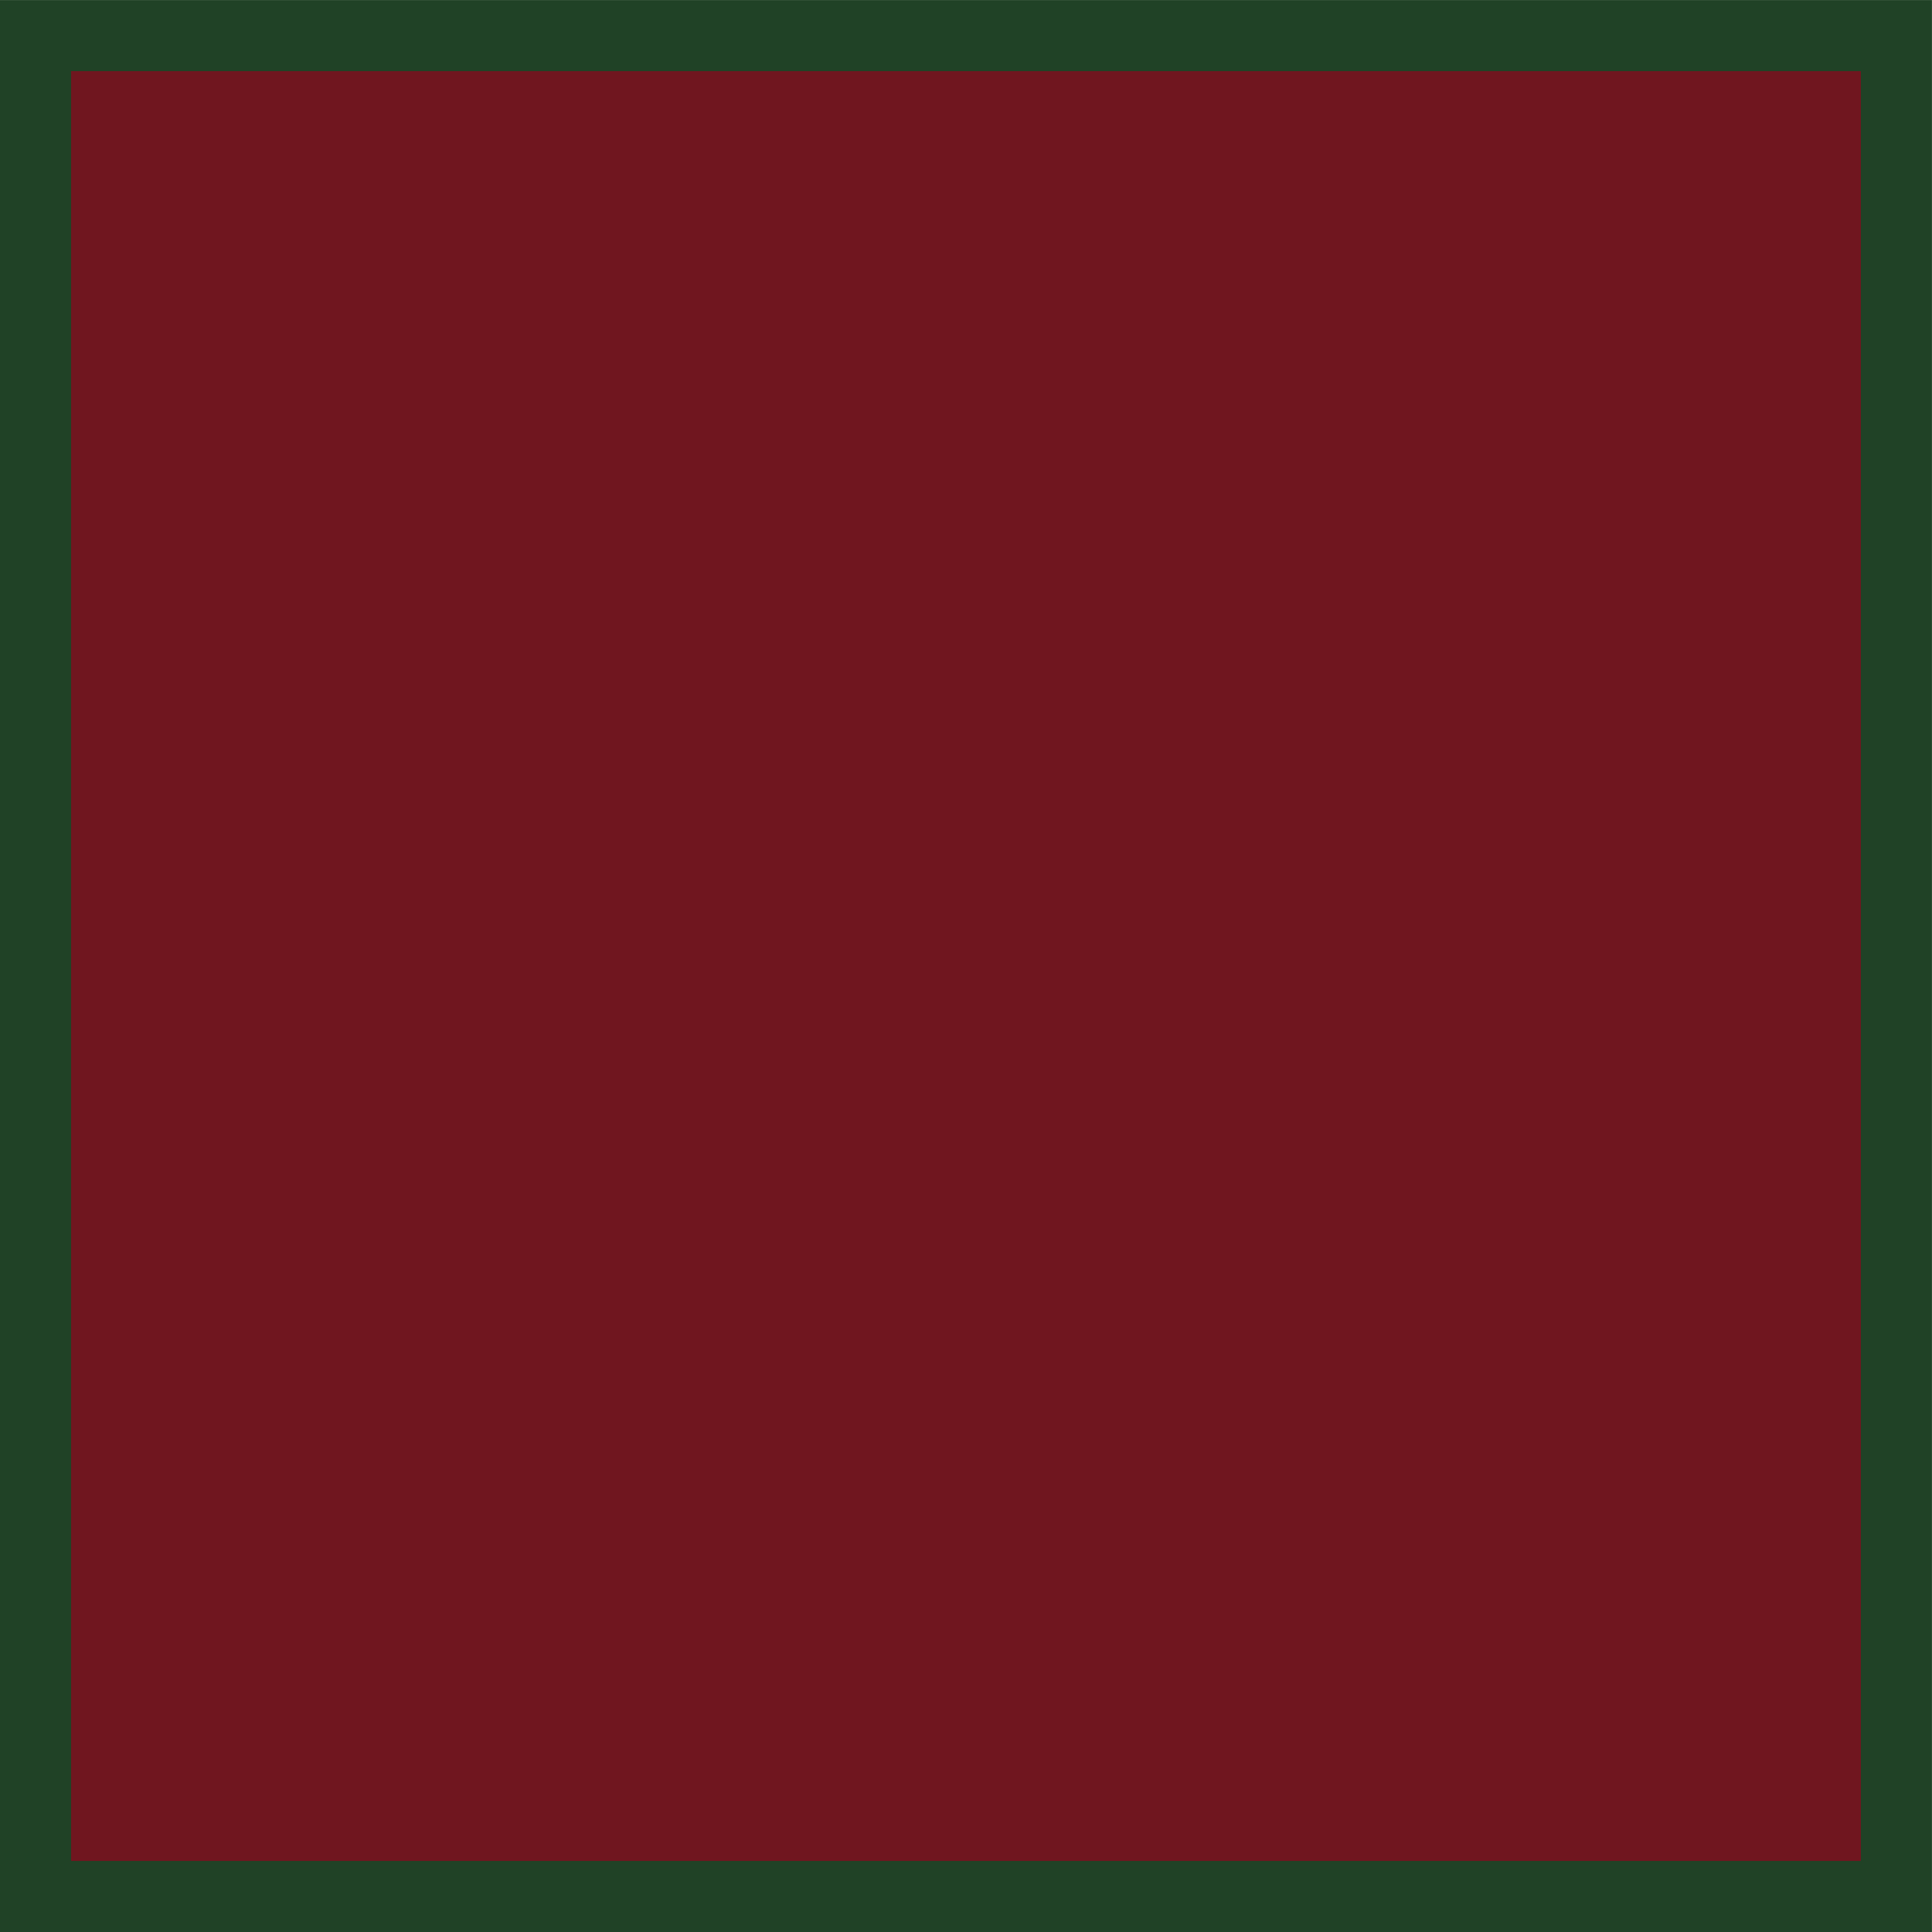
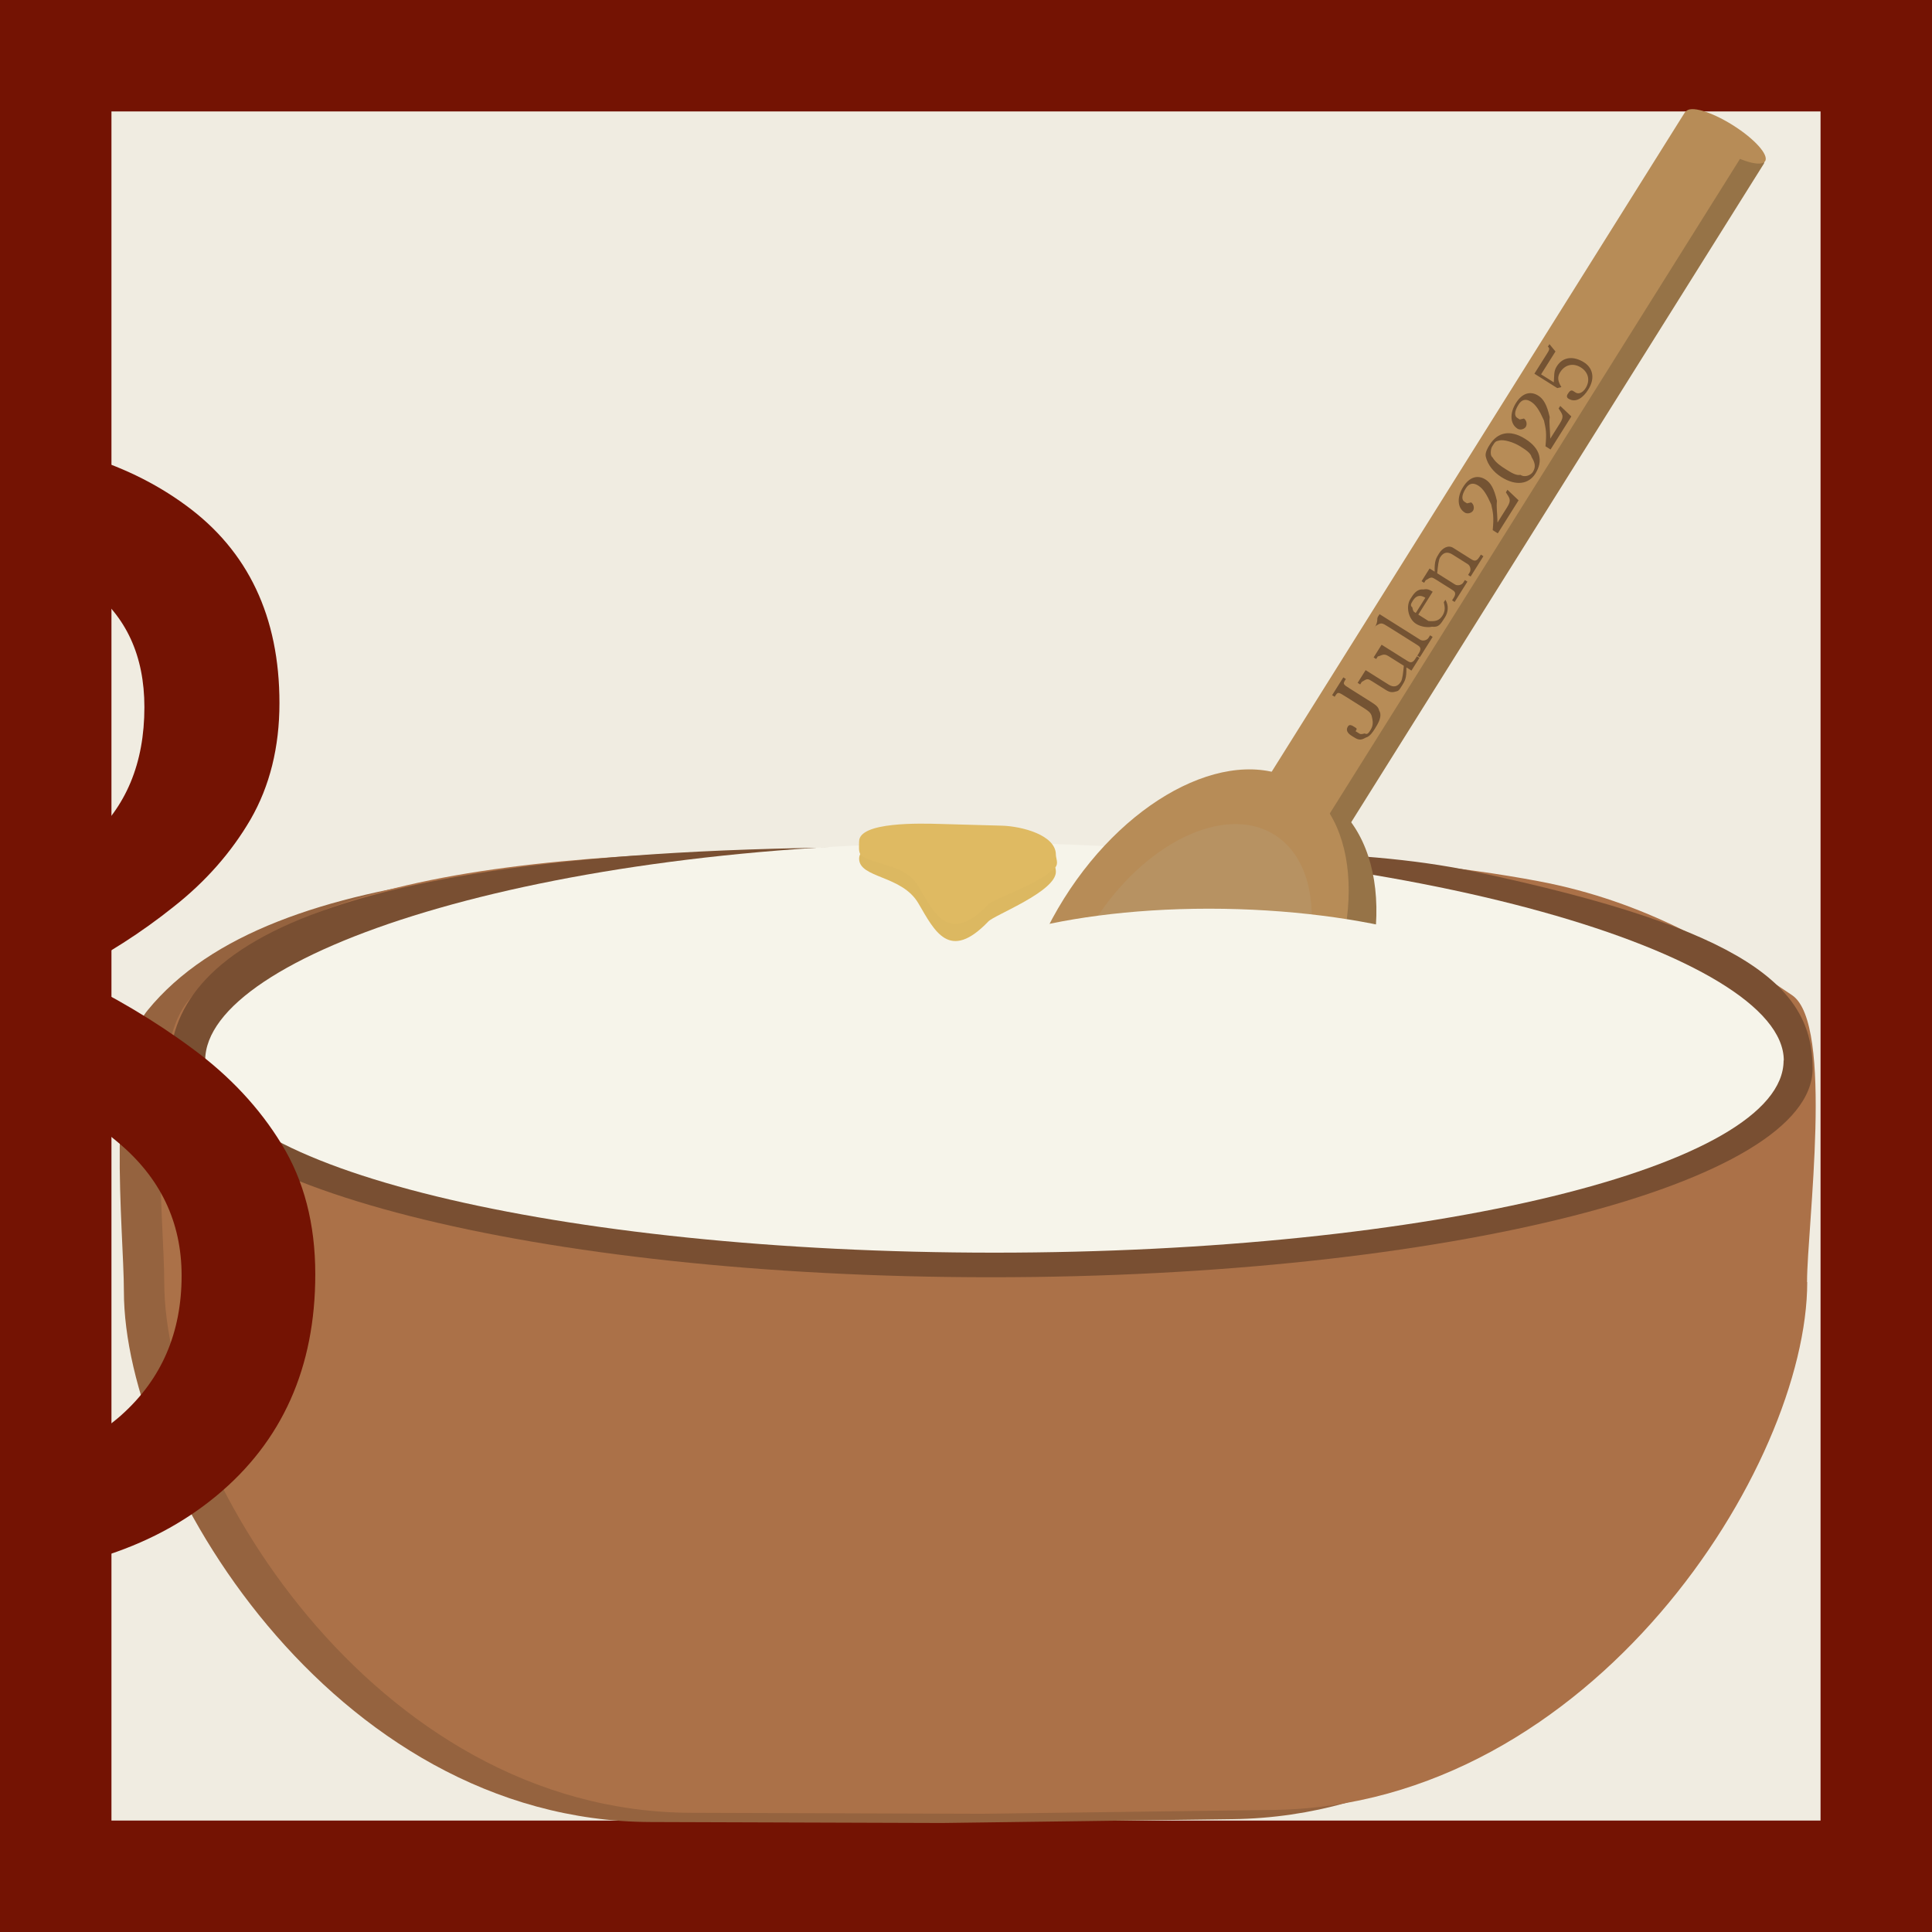
<svg xmlns="http://www.w3.org/2000/svg" width="38" height="38" viewBox="0 0 10.054 10.054" version="1.1" id="svg1">
-   <defs id="defs1" />
-   <g id="layer1" transform="translate(-0.2841973,-0.2357631)">
-     <rect style="fill:#70161f;stroke:#204226;stroke-width:0.37;stroke-linecap:round;stroke-linejoin:miter;stroke-dasharray:none" id="rect1" width="9.684" height="9.684" x="0.469" y="0.421" />
+   <defs id="defs1">
+     </defs>
+   <rect style="display:inline;fill:#f0ece1;fill-opacity:1;stroke:#741303;stroke-width:0.58;stroke-linecap:round;stroke-linejoin:miter;stroke-dasharray:none;stroke-opacity:1" id="rect10" width="9.474" height="9.474" x="0.29" y="0.29" />
+   <g id="g1" transform="translate(0.02473349,-0.05923021)">
+     <path id="ellipse1" style="fill:#95633f;fill-opacity:1;stroke:#553117;stroke-width:0;stroke-linecap:round;stroke-linejoin:round" d="m 9.041,6.779 c 0,0.954 -0.987,2.725 -2.651,2.747 l -1.513,0.02 -1.514,-0.005 c -1.665,-0.005 -2.743,-1.803 -2.743,-2.762 0,-0.316 -0.099,-1.19 0.124,-1.463 C 1.398,4.515 3.132,4.528 4.894,4.528 c 1.084,0 2.051,0.009 2.878,0.165 0.558,0.105 0.971,0.358 1.319,0.593 0.22,0.148 -0.051,1.206 -0.051,1.493 z" />
+     <path id="path147" style="fill:#ab7148;fill-opacity:1;stroke:#553117;stroke-width:0;stroke-linecap:round;stroke-linejoin:round" d="m 9.38,6.731 c 0,0.954 -1.116,2.725 -2.78,2.747 l -1.513,0.02 -1.514,-0.005 c -1.665,-0.005 -2.743,-1.803 -2.743,-2.762 0,-0.316 -0.099,-1.19 0.124,-1.463 C 1.608,4.467 3.342,4.48 5.104,4.48 c 1.084,0 2.051,0.009 2.878,0.165 0.558,0.105 0.971,0.358 1.319,0.593 0.22,0.148 0.078,1.206 0.078,1.493 z" />
+     <path id="path1" style="fill:#794f32;stroke:#553117;stroke-width:0;stroke-linecap:round;stroke-linejoin:round" d="m 9.408,5.62 c 0,0.6 -1.914,1.086 -4.275,1.086 -2.361,0 -4.275,-0.486 -4.275,-1.086 -3e-7,-0.6 0.72,-1.206 4.187,-1.148 1.188,0.02 1.973,-0.01 2.598,0.122 1.433,0.302 1.765,0.606 1.765,1.026 z" />
+     <path id="ellipse2" style="fill:#f6f4ea;fill-opacity:1;stroke:#f6ede4;stroke-width:0;stroke-linecap:round;stroke-linejoin:round" d="m 9.257,5.578 c 0,0.552 -1.839,1 -4.107,1 -2.268,0 -4.107,-0.448 -4.107,-1 0,-0.552 1.732,-1.133 4.001,-1.133 2.268,0 4.214,0.581 4.214,1.133 z" />
+     <path id="rect3" style="fill:#dcb861;fill-opacity:1;stroke:#dfba62;stroke-width:0;stroke-linecap:round;stroke-linejoin:round" d="m 4.868,4.436 0.322,0.009 c 0.101,0.003 0.28,0.048 0.28,0.151 0,0.103 -0.318,0.224 -0.351,0.258 C 4.915,5.067 4.839,4.904 4.755,4.761 4.669,4.612 4.446,4.631 4.446,4.527 c 0,-0.103 0.319,-0.094 0.422,-0.091 z" />
+     <path id="path3" style="fill:#dfba62;stroke:#dfba62;stroke-width:0;stroke-linecap:round;stroke-linejoin:round" d="m 4.868,4.347 0.322,0.009 c 0.101,0.003 0.28,0.048 0.28,0.151 0,0.019 0.015,0.046 -0.003,0.066 -0.08,0.086 -0.322,0.164 -0.348,0.192 C 4.915,4.978 4.838,4.815 4.755,4.672 4.687,4.554 4.518,4.561 4.457,4.51 c -0.016,-0.014 -0.011,-0.05 -0.011,-0.072 0,-0.103 0.319,-0.094 0.422,-0.091 z" />
+     <g id="g139" transform="matrix(1.22523,0.7677898,-0.7677898,1.22523,9.490308,-5.482259)">
+       <ellipse style="fill:#967347;fill-opacity:1;stroke:#c19d7b;stroke-width:0;stroke-linecap:round;stroke-linejoin:round" id="ellipse138" cx="2.017" cy="7.444" rx="0.526" ry="0.803" />
+       <rect style="fill:#967347;fill-opacity:1;stroke:#c19d7b;stroke-width:0;stroke-linecap:round;stroke-linejoin:round" id="rect138" width="0.257" height="2.859" x="1.894" y="3.859" ry="0.012" />
+       <rect style="fill:#b78c57;fill-opacity:1;stroke:#c19d7b;stroke-width:0;stroke-linecap:round;stroke-linejoin:round" id="rect137" width="0.257" height="2.859" x="1.812" y="3.853" ry="0.012" />
+       <ellipse style="fill:#b78c57;fill-opacity:1;stroke:#c19d7b;stroke-width:0;stroke-linecap:round;stroke-linejoin:round" id="path137" cx="1.921" cy="7.449" rx="0.5" ry="0.803" />
+       <ellipse style="fill:#b78c57;fill-opacity:1;stroke:#c19d7b;stroke-width:0;stroke-linecap:round;stroke-linejoin:round" id="path138" cx="1.982" cy="3.86" rx="0.168" ry="0.048" />
+       <ellipse style="fill:#b79262;fill-opacity:1;stroke:#c19d7b;stroke-width:0;stroke-linecap:round;stroke-linejoin:round" id="ellipse139" cx="1.941" cy="7.469" rx="0.384" ry="0.617" />
+     </g>
+     <path id="path139" style="fill:#f6f4ea;fill-opacity:1;stroke:#f6ede4;stroke-width:0;stroke-linecap:round;stroke-linejoin:round" d="m 8.176,5.718 c 0,0.357 -1.189,0.646 -2.655,0.646 -1.466,0 -2.655,-0.289 -2.655,-0.646 0,-0.357 1.12,-0.733 2.586,-0.733 1.466,0 2.724,0.376 2.724,0.733 z" />
+     <path id="path140" style="fill:#f6f4ea;fill-opacity:1;stroke:#f6ede4;stroke-width:0;stroke-linecap:round;stroke-linejoin:round" d="m 7.798,5.2 c 0,0.201 -0.668,0.363 -1.493,0.363 -0.825,0 -1.493,-0.163 -1.493,-0.363 0,-0.201 0.63,-0.412 1.454,-0.412 0.825,0 1.532,0.211 1.532,0.412 z" />
+     <path id="path141" style="opacity:0.405;mix-blend-mode:darken;fill:none;fill-opacity:1;stroke:#f6ede4;stroke-width:0;stroke-linecap:round;stroke-linejoin:round" d="m 9.257,5.578 c 0,0.552 -1.839,1 -4.107,1 -2.268,0 -4.107,-0.448 -4.107,-1 0,-0.552 1.732,-1.133 4.001,-1.133 2.268,0 4.214,0.581 4.214,1.133 z" />
+     <text xml:space="preserve" style="font-style:normal;font-variant:normal;font-weight:normal;font-stretch:normal;font-size:0.418px;font-family:'Bookman Old Style';-inkscape-font-specification:'Bookman Old Style, Normal';font-variant-ligatures:normal;font-variant-caps:normal;font-variant-numeric:normal;font-variant-east-asian:normal;text-align:center;letter-spacing:-0.002px;word-spacing:-0.014px;writing-mode:lr-tb;direction:ltr;text-anchor:middle;opacity:0.405;mix-blend-mode:color-burn;fill:#4d260b;fill-opacity:1;stroke:#c19d7b;stroke-width:0;stroke-linecap:round;stroke-linejoin:round" x="1.93" y="8.086" id="text147" transform="rotate(-57.82295)">
+       <tspan id="tspan147" style="font-style:normal;font-variant:normal;font-weight:normal;font-stretch:normal;font-size:0.418px;font-family:'Bookman Old Style';-inkscape-font-specification:'Bookman Old Style, Normal';font-variant-ligatures:normal;font-variant-caps:normal;font-variant-numeric:normal;font-variant-east-asian:normal;fill:#4d260b;fill-opacity:1;stroke-width:0" x="1.929" y="8.086">Julen 2025</tspan>
+     </text>
+   </g>
+   <g id="g2" transform="translate(1.0030629e-4)">
+     <text xml:space="preserve" style="font-style:normal;font-variant:normal;font-weight:normal;font-stretch:normal;font-size:35.22px;font-family:'Californian FB';-inkscape-font-specification:'Californian FB, Normal';font-variant-ligatures:normal;font-variant-caps:normal;font-variant-numeric:normal;font-variant-east-asian:normal;text-align:center;letter-spacing:-0.012px;word-spacing:-0.108px;writing-mode:lr-tb;direction:ltr;text-anchor:middle;fill:#741303;stroke:none;stroke-width:1.67;stroke-linecap:round" x="176.223" y="91.44" id="text59" transform="matrix(0.2294923,0,0,0.2294923,-35.46004,-12.85778)">
+       <tspan id="tspan59" style="font-style:normal;font-variant:normal;font-weight:normal;font-stretch:normal;font-size:35.22px;font-family:'Californian FB';-inkscape-font-specification:'Californian FB, Normal';font-variant-ligatures:normal;font-variant-caps:normal;font-variant-numeric:normal;font-variant-east-asian:normal;fill:#741303;stroke:none;stroke-width:1.67" x="176.217" y="91.44">8</tspan>
+     </text>
  </g>
</svg>
